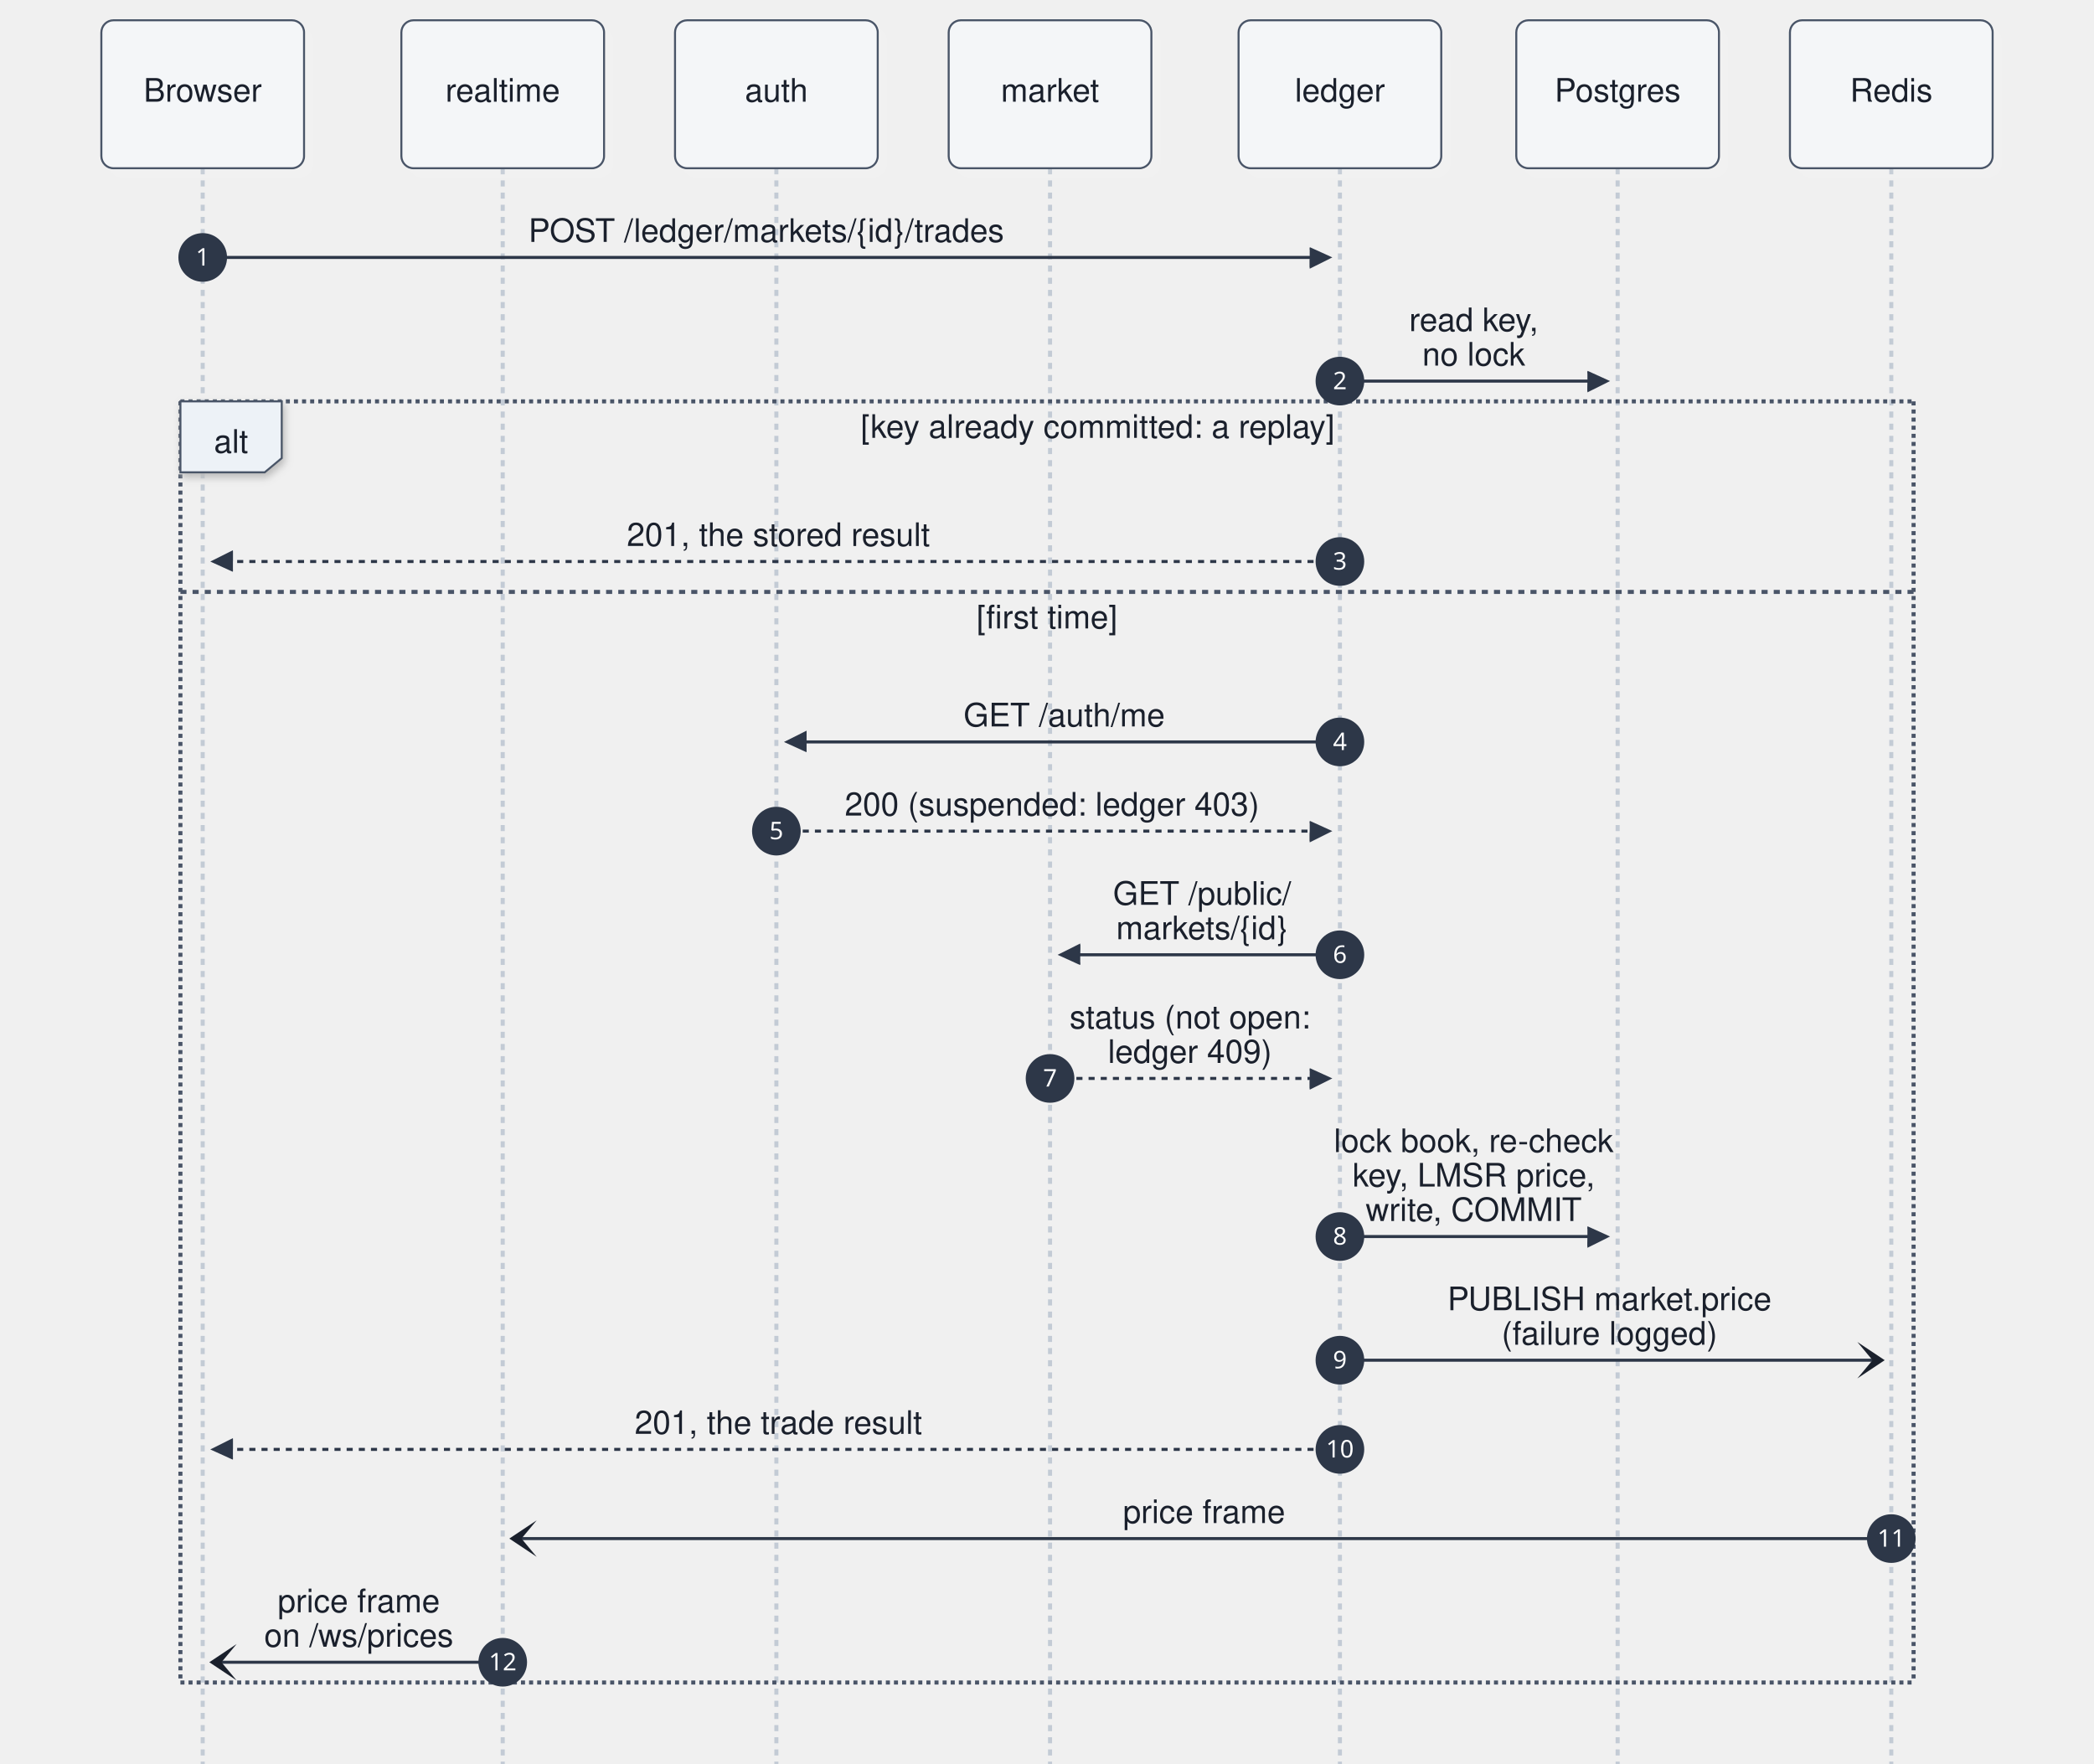
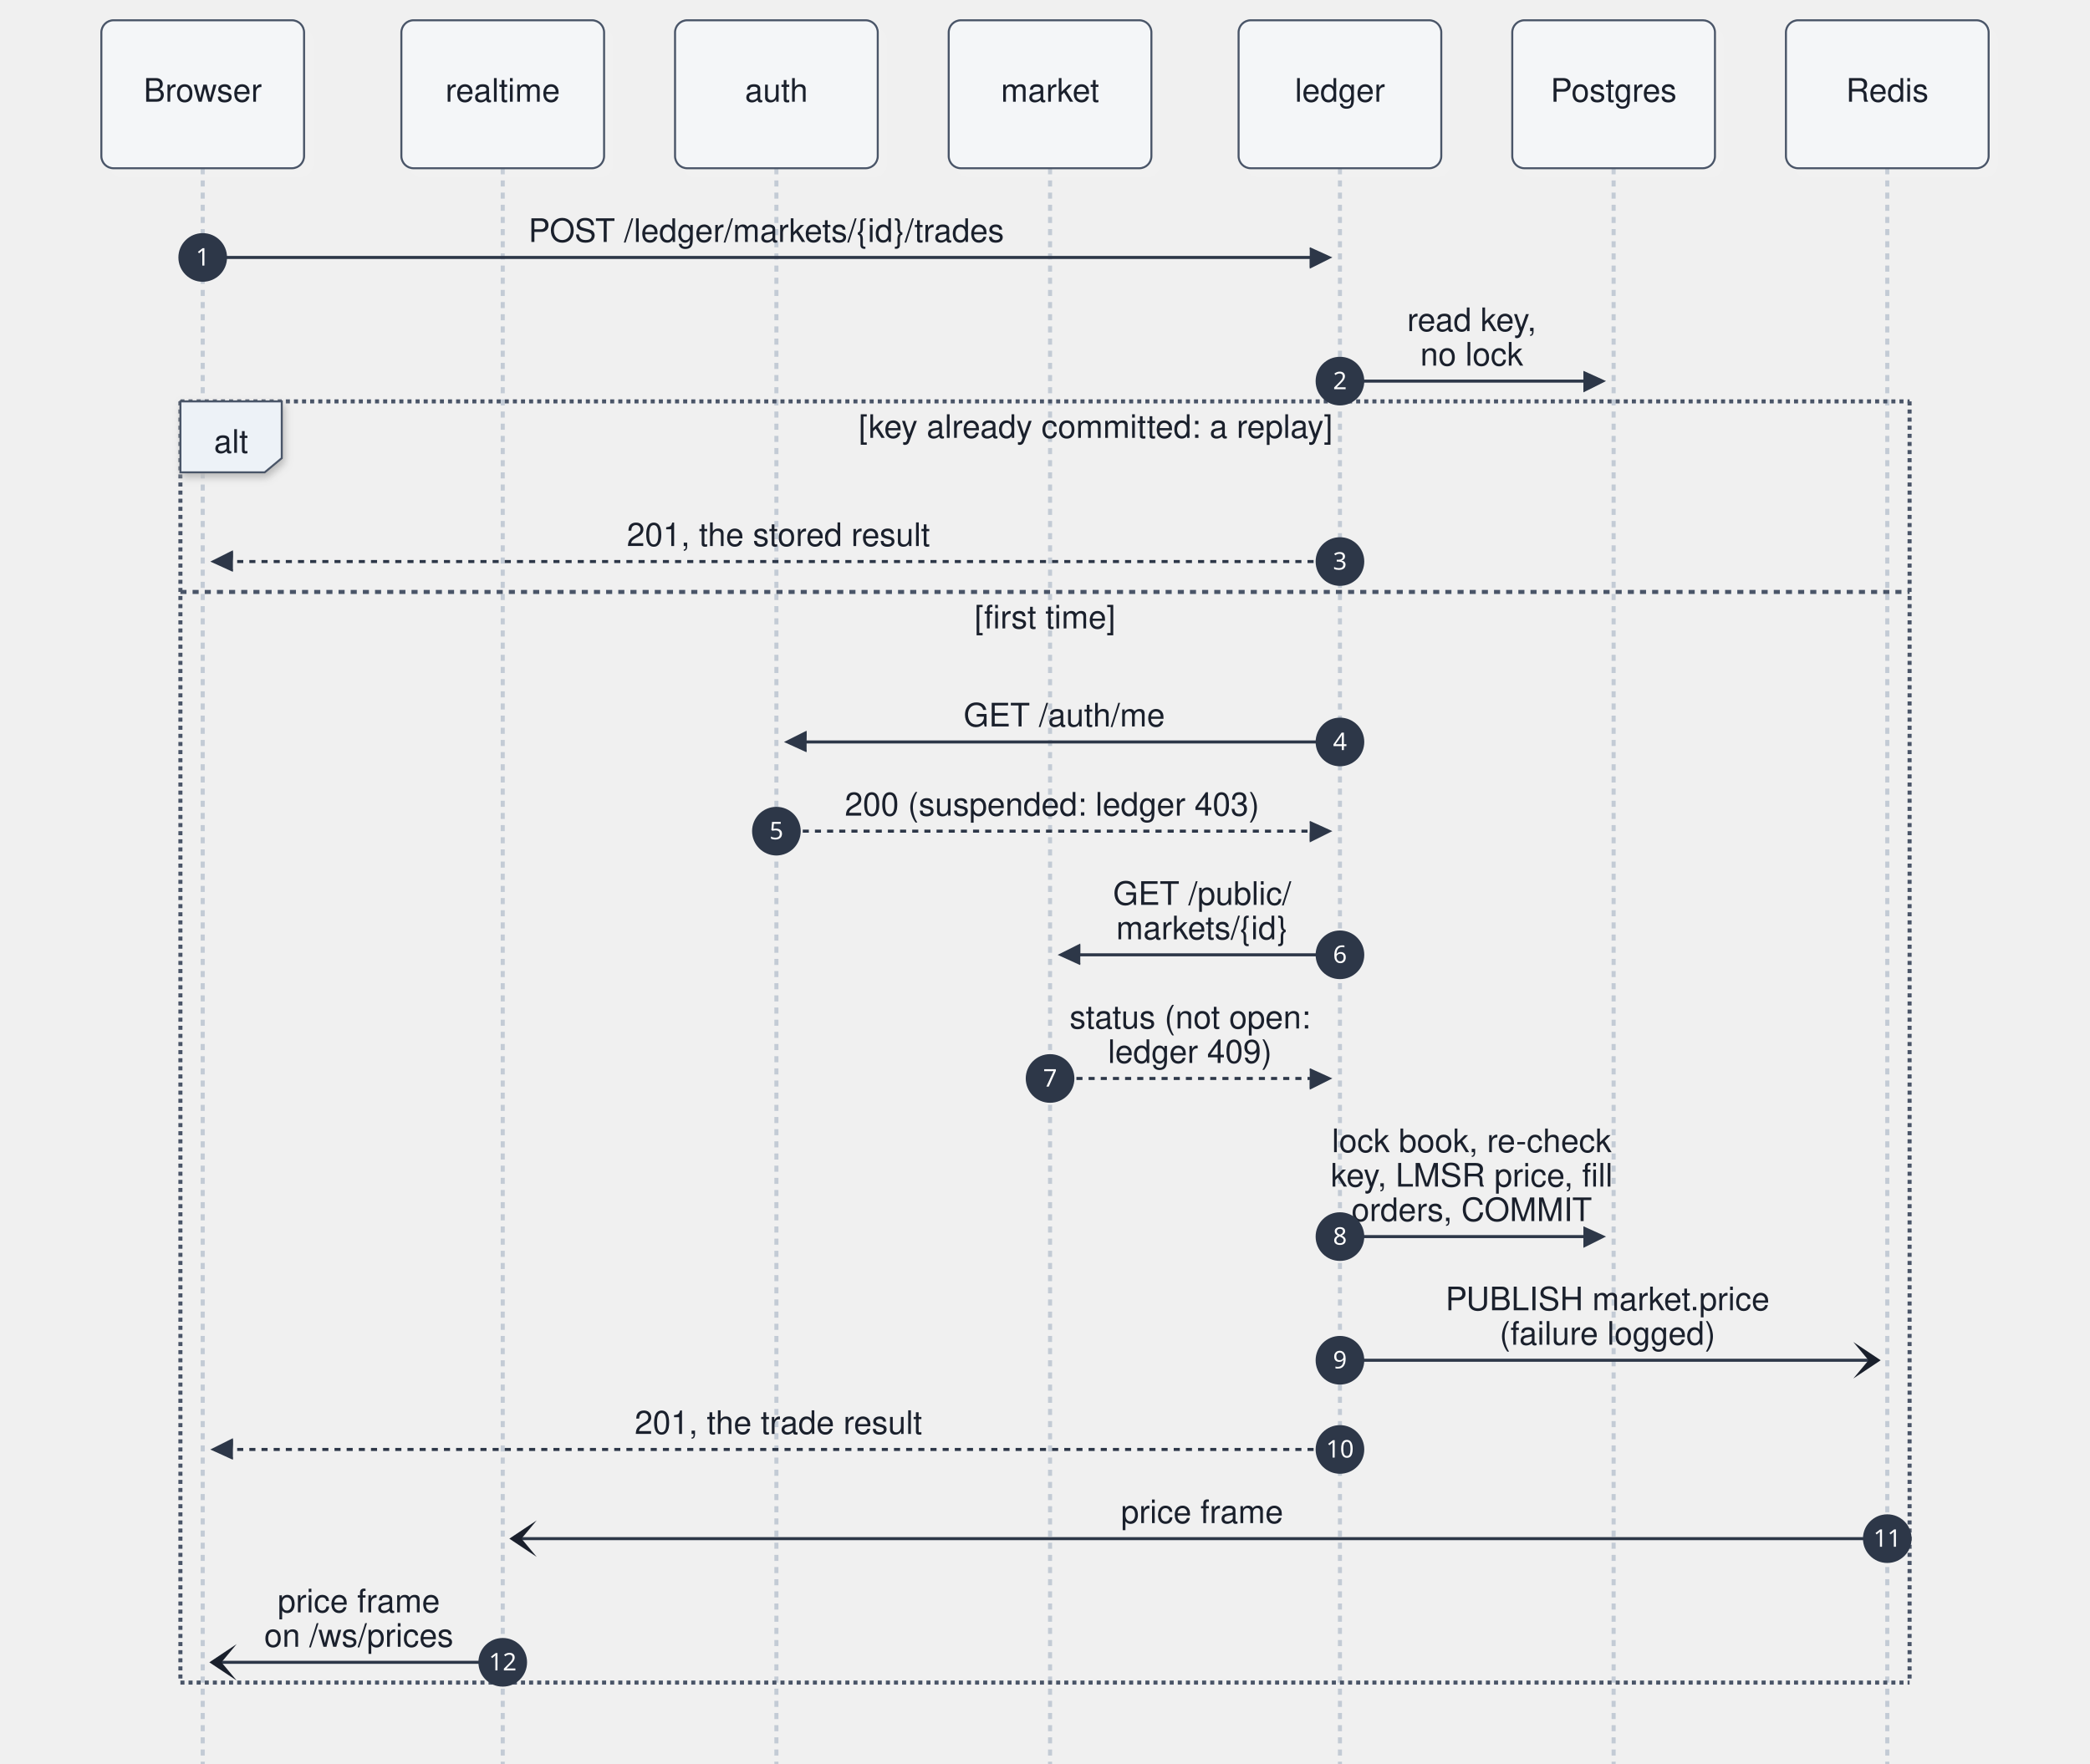
- <svg xmlns="http://www.w3.org/2000/svg" id="my-svg" width="1033" viewBox="-50 -10 1033 870" role="graphics-document document" aria-roledescription="sequence" style="background-color: white; max-width: 1600px; max-height: 1600px;">
+ <svg xmlns="http://www.w3.org/2000/svg" id="my-svg" width="1031" viewBox="-50 -10 1031 870" role="graphics-document document" aria-roledescription="sequence" style="background-color: white; max-width: 1600px; max-height: 1600px;">
  <g>
-     <line id="actor6" x1="883" y1="73" x2="883" y2="2000" class="actor-line 200" stroke-width="0.5px" stroke="#999" name="R" data-et="life-line" data-id="R" />
+     <line id="actor6" x1="881" y1="73" x2="881" y2="2000" class="actor-line 200" stroke-width="0.5px" stroke="#999" name="R" data-et="life-line" data-id="R" />
    <g id="root-6" data-look="neo" data-et="participant" data-type="participant" data-id="R">
-       <rect x="833" y="0" fill="#eaeaea" stroke="#666" width="100" height="73" name="R" rx="6" ry="6" class="actor actor-top" data-look="neo" filter="url(#my-svg-drop-shadow)" />
-       <text x="883" y="36.5" dominant-baseline="central" alignment-baseline="central" class="actor actor-box" style="text-anchor: middle; font-size: 16px; font-weight: 400; font-family: Helvetica, Arial, sans-serif;">
-         <tspan x="883" dy="0">Redis</tspan>
+       <rect x="831" y="0" fill="#eaeaea" stroke="#666" width="100" height="73" name="R" rx="6" ry="6" class="actor actor-top" data-look="neo" filter="url(#my-svg-drop-shadow)" />
+       <text x="881" y="36.5" dominant-baseline="central" alignment-baseline="central" class="actor actor-box" style="text-anchor: middle; font-size: 16px; font-weight: 400; font-family: Helvetica, Arial, sans-serif;">
+         <tspan x="881" dy="0">Redis</tspan>
      </text>
    </g>
  </g>
  <g>
-     <line id="actor5" x1="748" y1="73" x2="748" y2="2000" class="actor-line 200" stroke-width="0.5px" stroke="#999" name="DB" data-et="life-line" data-id="DB" />
+     <line id="actor5" x1="746" y1="73" x2="746" y2="2000" class="actor-line 200" stroke-width="0.5px" stroke="#999" name="DB" data-et="life-line" data-id="DB" />
    <g id="root-5" data-look="neo" data-et="participant" data-type="participant" data-id="DB">
-       <rect x="698" y="0" fill="#eaeaea" stroke="#666" width="100" height="73" name="DB" rx="6" ry="6" class="actor actor-top" data-look="neo" filter="url(#my-svg-drop-shadow)" />
-       <text x="748" y="36.5" dominant-baseline="central" alignment-baseline="central" class="actor actor-box" style="text-anchor: middle; font-size: 16px; font-weight: 400; font-family: Helvetica, Arial, sans-serif;">
-         <tspan x="748" dy="0">Postgres</tspan>
+       <rect x="696" y="0" fill="#eaeaea" stroke="#666" width="100" height="73" name="DB" rx="6" ry="6" class="actor actor-top" data-look="neo" filter="url(#my-svg-drop-shadow)" />
+       <text x="746" y="36.5" dominant-baseline="central" alignment-baseline="central" class="actor actor-box" style="text-anchor: middle; font-size: 16px; font-weight: 400; font-family: Helvetica, Arial, sans-serif;">
+         <tspan x="746" dy="0">Postgres</tspan>
      </text>
    </g>
  </g>
  <g>
    <line id="actor4" x1="611" y1="73" x2="611" y2="2000" class="actor-line 200" stroke-width="0.5px" stroke="#999" name="L" data-et="life-line" data-id="L" />
    <g id="root-4" data-look="neo" data-et="participant" data-type="participant" data-id="L">
      <rect x="561" y="0" fill="#eaeaea" stroke="#666" width="100" height="73" name="L" rx="6" ry="6" class="actor actor-top" data-look="neo" filter="url(#my-svg-drop-shadow)" />
      <text x="611" y="36.5" dominant-baseline="central" alignment-baseline="central" class="actor actor-box" style="text-anchor: middle; font-size: 16px; font-weight: 400; font-family: Helvetica, Arial, sans-serif;">
        <tspan x="611" dy="0">ledger</tspan>
      </text>
    </g>
  </g>
  <g>
    <line id="actor3" x1="468" y1="73" x2="468" y2="2000" class="actor-line 200" stroke-width="0.5px" stroke="#999" name="M" data-et="life-line" data-id="M" />
    <g id="root-3" data-look="neo" data-et="participant" data-type="participant" data-id="M">
      <rect x="418" y="0" fill="#eaeaea" stroke="#666" width="100" height="73" name="M" rx="6" ry="6" class="actor actor-top" data-look="neo" filter="url(#my-svg-drop-shadow)" />
      <text x="468" y="36.5" dominant-baseline="central" alignment-baseline="central" class="actor actor-box" style="text-anchor: middle; font-size: 16px; font-weight: 400; font-family: Helvetica, Arial, sans-serif;">
        <tspan x="468" dy="0">market</tspan>
      </text>
    </g>
  </g>
  <g>
    <line id="actor2" x1="333" y1="73" x2="333" y2="2000" class="actor-line 200" stroke-width="0.5px" stroke="#999" name="A" data-et="life-line" data-id="A" />
    <g id="root-2" data-look="neo" data-et="participant" data-type="participant" data-id="A">
      <rect x="283" y="0" fill="#eaeaea" stroke="#666" width="100" height="73" name="A" rx="6" ry="6" class="actor actor-top" data-look="neo" filter="url(#my-svg-drop-shadow)" />
      <text x="333" y="36.5" dominant-baseline="central" alignment-baseline="central" class="actor actor-box" style="text-anchor: middle; font-size: 16px; font-weight: 400; font-family: Helvetica, Arial, sans-serif;">
        <tspan x="333" dy="0">auth</tspan>
      </text>
    </g>
  </g>
  <g>
    <line id="actor1" x1="198" y1="73" x2="198" y2="2000" class="actor-line 200" stroke-width="0.5px" stroke="#999" name="RT" data-et="life-line" data-id="RT" />
    <g id="root-1" data-look="neo" data-et="participant" data-type="participant" data-id="RT">
      <rect x="148" y="0" fill="#eaeaea" stroke="#666" width="100" height="73" name="RT" rx="6" ry="6" class="actor actor-top" data-look="neo" filter="url(#my-svg-drop-shadow)" />
      <text x="198" y="36.5" dominant-baseline="central" alignment-baseline="central" class="actor actor-box" style="text-anchor: middle; font-size: 16px; font-weight: 400; font-family: Helvetica, Arial, sans-serif;">
        <tspan x="198" dy="0">realtime</tspan>
      </text>
    </g>
  </g>
  <g>
    <line id="actor0" x1="50" y1="73" x2="50" y2="2000" class="actor-line 200" stroke-width="0.5px" stroke="#999" name="B" data-et="life-line" data-id="B" />
    <g id="root-0" data-look="neo" data-et="participant" data-type="participant" data-id="B">
      <rect x="0" y="0" fill="#eaeaea" stroke="#666" width="100" height="73" name="B" rx="6" ry="6" class="actor actor-top" data-look="neo" filter="url(#my-svg-drop-shadow)" />
      <text x="50" y="36.5" dominant-baseline="central" alignment-baseline="central" class="actor actor-box" style="text-anchor: middle; font-size: 16px; font-weight: 400; font-family: Helvetica, Arial, sans-serif;">
        <tspan x="50" dy="0">Browser</tspan>
      </text>
    </g>
  </g>
  <style>#my-svg{font-family:Helvetica,Arial,sans-serif;font-size:16px;fill:#1A202C;}@keyframes edge-animation-frame{from{stroke-dashoffset:0;}}@keyframes dash{to{stroke-dashoffset:0;}}#my-svg .edge-animation-slow{stroke-dasharray:9,5!important;stroke-dashoffset:900;animation:dash 50s linear infinite;stroke-linecap:round;}#my-svg .edge-animation-fast{stroke-dasharray:9,5!important;stroke-dashoffset:900;animation:dash 20s linear infinite;stroke-linecap:round;}#my-svg .error-icon{fill:#FFFFFF;}#my-svg .error-text{fill:#000000;stroke:#000000;}#my-svg .edge-thickness-normal{stroke-width:1px;}#my-svg .edge-thickness-thick{stroke-width:3.5px;}#my-svg .edge-pattern-solid{stroke-dasharray:0;}#my-svg .edge-thickness-invisible{stroke-width:0;fill:none;}#my-svg .edge-pattern-dashed{stroke-dasharray:3;}#my-svg .edge-pattern-dotted{stroke-dasharray:2;}#my-svg .marker{fill:#4A5568;stroke:#4A5568;}#my-svg .marker.cross{stroke:#4A5568;}#my-svg svg{font-family:Helvetica,Arial,sans-serif;font-size:16px;}#my-svg p{margin:0;}#my-svg .actor{stroke:#4A5568;fill:#F4F6F8;stroke-width:1;}#my-svg rect.actor.outer-path[data-look="neo"]{filter:drop-shadow( 1px 2px 2px rgba(185,185,185,1));}#my-svg rect.note[data-look="neo"]{stroke:#B7950B;fill:#FFF8DC;filter:drop-shadow( 1px 2px 2px rgba(185,185,185,1));}#my-svg text.actor&gt;tspan{fill:#1A202C;stroke:none;}#my-svg .actor-line{stroke:#4A5568;}#my-svg .innerArc{stroke-width:1.5;stroke-dasharray:none;}#my-svg .messageLine0{stroke-width:1.5;stroke-dasharray:none;stroke:#2D3748;}#my-svg .messageLine1{stroke-width:1.5;stroke-dasharray:2,2;stroke:#2D3748;}#my-svg [id$="-arrowhead"] path{fill:#2D3748;stroke:#2D3748;}#my-svg .sequenceNumber{fill:#FFFFFF;}#my-svg [id$="-sequencenumber"]{fill:#2D3748;}#my-svg [id$="-crosshead"] path{fill:#2D3748;stroke:#2D3748;}#my-svg .messageText{fill:#1A202C;stroke:none;}#my-svg .labelBox{stroke:#4A5568;fill:#EDF2F7;filter:drop-shadow( 1px 2px 2px rgba(185,185,185,1));}#my-svg .labelText,#my-svg .labelText&gt;tspan{fill:#1A202C;stroke:none;}#my-svg .loopText,#my-svg .loopText&gt;tspan{fill:#1A202C;stroke:none;}#my-svg .sectionTitle,#my-svg .sectionTitle&gt;tspan{fill:#1A202C;stroke:none;}#my-svg .loopLine{stroke-width:2px;stroke-dasharray:2,2;stroke:#4A5568;fill:#4A5568;}#my-svg .note{stroke:#B7950B;fill:#FFF8DC;}#my-svg .noteText,#my-svg .noteText&gt;tspan{fill:#1A202C;stroke:none;}#my-svg .activation0{fill:#E2E8F0;stroke:#4A5568;}#my-svg .activation1{fill:#E2E8F0;stroke:#4A5568;}#my-svg .activation2{fill:#E2E8F0;stroke:#4A5568;}#my-svg .actorPopupMenu{position:absolute;}#my-svg .actorPopupMenuPanel{position:absolute;fill:#F4F6F8;box-shadow:0px 8px 16px 0px rgba(0,0,0,0.2);filter:drop-shadow(3px 5px 2px rgb(0 0 0 / 0.4));}#my-svg .actor-man circle,#my-svg line{fill:#F4F6F8;stroke-width:2px;}#my-svg g rect.rect{filter:drop-shadow( 1px 2px 2px rgba(185,185,185,1));stroke:#4A5568;}#my-svg .node .neo-node{stroke:#4A5568;}#my-svg [data-look="neo"].node rect,#my-svg [data-look="neo"].cluster rect,#my-svg [data-look="neo"].node polygon{stroke:url(#my-svg-gradient);filter:drop-shadow( 1px 2px 2px rgba(185,185,185,1));}#my-svg [data-look="neo"].swimlane.cluster rect{filter:none;}#my-svg [data-look="neo"].node path{stroke:url(#my-svg-gradient);stroke-width:1px;}#my-svg [data-look="neo"].node .outer-path{filter:drop-shadow( 1px 2px 2px rgba(185,185,185,1));}#my-svg [data-look="neo"].node .neo-line path{stroke:#4A5568;filter:none;}#my-svg [data-look="neo"].node circle{stroke:url(#my-svg-gradient);filter:drop-shadow( 1px 2px 2px rgba(185,185,185,1));}#my-svg [data-look="neo"].node circle .state-start{fill:#000000;}#my-svg [data-look="neo"].icon-shape .icon{fill:url(#my-svg-gradient);filter:drop-shadow( 1px 2px 2px rgba(185,185,185,1));}#my-svg [data-look="neo"].icon-shape .icon-neo path{stroke:url(#my-svg-gradient);filter:drop-shadow( 1px 2px 2px rgba(185,185,185,1));}#my-svg .actor-line{stroke:rgb(195, 203, 213)!important;stroke-dasharray:3,3;}#my-svg :root{--mermaid-font-family:Helvetica,Arial,sans-serif;}</style>
  <g />
  <defs>
    <symbol id="my-svg-computer" width="24" height="24">
      <path transform="scale(.5)" d="M2 2v13h20v-13h-20zm18 11h-16v-9h16v9zm-10.228 6l.466-1h3.524l.467 1h-4.457zm14.228 3h-24l2-6h2.104l-1.33 4h18.45l-1.297-4h2.073l2 6zm-5-10h-14v-7h14v7z" />
    </symbol>
  </defs>
  <defs>
    <symbol id="my-svg-database" fill-rule="evenodd" clip-rule="evenodd">
      <path transform="scale(.5)" d="M12.258.001l.256.004.255.005.253.008.251.01.249.012.247.015.246.016.242.019.241.02.239.023.236.024.233.027.231.028.229.031.225.032.223.034.22.036.217.038.214.04.211.041.208.043.205.045.201.046.198.048.194.05.191.051.187.053.183.054.18.056.175.057.172.059.168.06.163.061.16.063.155.064.15.066.074.033.073.033.071.034.07.034.069.035.068.035.067.035.066.035.064.036.064.036.062.036.06.036.06.037.058.037.058.037.055.038.055.038.053.038.052.038.051.039.05.039.048.039.047.039.045.04.044.04.043.04.041.04.04.041.039.041.037.041.036.041.034.041.033.042.032.042.03.042.029.042.027.042.026.043.024.043.023.043.021.043.02.043.018.044.017.043.015.044.013.044.012.044.011.045.009.044.007.045.006.045.004.045.002.045.001.045v17l-.001.045-.002.045-.004.045-.006.045-.007.045-.009.044-.011.045-.012.044-.013.044-.015.044-.017.043-.018.044-.02.043-.021.043-.023.043-.024.043-.026.043-.027.042-.029.042-.03.042-.032.042-.033.042-.034.041-.036.041-.037.041-.039.041-.04.041-.041.04-.043.04-.044.04-.045.04-.047.039-.048.039-.05.039-.051.039-.052.038-.053.038-.055.038-.055.038-.058.037-.058.037-.06.037-.06.036-.062.036-.064.036-.064.036-.066.035-.067.035-.068.035-.069.035-.07.034-.071.034-.073.033-.074.033-.15.066-.155.064-.16.063-.163.061-.168.06-.172.059-.175.057-.18.056-.183.054-.187.053-.191.051-.194.05-.198.048-.201.046-.205.045-.208.043-.211.041-.214.04-.217.038-.22.036-.223.034-.225.032-.229.031-.231.028-.233.027-.236.024-.239.023-.241.02-.242.019-.246.016-.247.015-.249.012-.251.01-.253.008-.255.005-.256.004-.258.001-.258-.001-.256-.004-.255-.005-.253-.008-.251-.01-.249-.012-.247-.015-.245-.016-.243-.019-.241-.02-.238-.023-.236-.024-.234-.027-.231-.028-.228-.031-.226-.032-.223-.034-.22-.036-.217-.038-.214-.04-.211-.041-.208-.043-.204-.045-.201-.046-.198-.048-.195-.05-.19-.051-.187-.053-.184-.054-.179-.056-.176-.057-.172-.059-.167-.06-.164-.061-.159-.063-.155-.064-.151-.066-.074-.033-.072-.033-.072-.034-.07-.034-.069-.035-.068-.035-.067-.035-.066-.035-.064-.036-.063-.036-.062-.036-.061-.036-.06-.037-.058-.037-.057-.037-.056-.038-.055-.038-.053-.038-.052-.038-.051-.039-.049-.039-.049-.039-.046-.039-.046-.04-.044-.04-.043-.04-.041-.04-.04-.041-.039-.041-.037-.041-.036-.041-.034-.041-.033-.042-.032-.042-.03-.042-.029-.042-.027-.042-.026-.043-.024-.043-.023-.043-.021-.043-.02-.043-.018-.044-.017-.043-.015-.044-.013-.044-.012-.044-.011-.045-.009-.044-.007-.045-.006-.045-.004-.045-.002-.045-.001-.045v-17l.001-.045.002-.045.004-.045.006-.045.007-.045.009-.044.011-.045.012-.044.013-.044.015-.044.017-.043.018-.044.02-.043.021-.043.023-.043.024-.043.026-.043.027-.042.029-.042.03-.042.032-.042.033-.042.034-.041.036-.041.037-.041.039-.041.04-.041.041-.04.043-.04.044-.04.046-.04.046-.039.049-.039.049-.039.051-.039.052-.038.053-.038.055-.038.056-.038.057-.037.058-.037.06-.037.061-.036.062-.036.063-.036.064-.036.066-.035.067-.035.068-.035.069-.035.07-.034.072-.034.072-.033.074-.033.151-.066.155-.064.159-.063.164-.061.167-.06.172-.059.176-.057.179-.056.184-.054.187-.053.19-.051.195-.05.198-.048.201-.046.204-.045.208-.043.211-.041.214-.04.217-.038.22-.036.223-.034.226-.032.228-.031.231-.028.234-.027.236-.024.238-.023.241-.02.243-.019.245-.016.247-.015.249-.012.251-.01.253-.008.255-.005.256-.004.258-.001.258.001zm-9.258 20.499v.01l.001.021.003.021.004.022.005.021.006.022.007.022.009.023.01.022.011.023.012.023.013.023.015.023.016.024.017.023.018.024.019.024.021.024.022.025.023.024.024.025.052.049.056.05.061.051.066.051.07.051.075.051.079.052.084.052.088.052.092.052.097.052.102.051.105.052.11.052.114.051.119.051.123.051.127.05.131.05.135.05.139.048.144.049.147.047.152.047.155.047.16.045.163.045.167.043.171.043.176.041.178.041.183.039.187.039.19.037.194.035.197.035.202.033.204.031.209.03.212.029.216.027.219.025.222.024.226.021.23.02.233.018.236.016.24.015.243.012.246.01.249.008.253.005.256.004.259.001.26-.001.257-.004.254-.005.25-.008.247-.011.244-.012.241-.014.237-.016.233-.018.231-.021.226-.021.224-.024.22-.026.216-.027.212-.028.21-.031.205-.031.202-.034.198-.034.194-.036.191-.037.187-.039.183-.04.179-.04.175-.042.172-.043.168-.044.163-.045.16-.046.155-.046.152-.047.148-.048.143-.049.139-.049.136-.05.131-.05.126-.05.123-.051.118-.052.114-.051.11-.052.106-.052.101-.052.096-.052.092-.052.088-.053.083-.051.079-.052.074-.052.07-.051.065-.051.06-.051.056-.05.051-.05.023-.024.023-.025.021-.024.02-.024.019-.024.018-.024.017-.024.015-.023.014-.024.013-.023.012-.023.01-.023.01-.022.008-.022.006-.022.006-.022.004-.022.004-.021.001-.021.001-.021v-4.127l-.077.055-.08.053-.083.054-.085.053-.087.052-.09.052-.093.051-.095.05-.097.05-.1.049-.102.049-.105.048-.106.047-.109.047-.111.046-.114.045-.115.045-.118.044-.12.043-.122.042-.124.042-.126.041-.128.04-.13.04-.132.038-.134.038-.135.037-.138.037-.139.035-.142.035-.143.034-.144.033-.147.032-.148.031-.15.03-.151.03-.153.029-.154.027-.156.027-.158.026-.159.025-.161.024-.162.023-.163.022-.165.021-.166.02-.167.019-.169.018-.169.017-.171.016-.173.015-.173.014-.175.013-.175.012-.177.011-.178.01-.179.008-.179.008-.181.006-.182.005-.182.004-.184.003-.184.002h-.37l-.184-.002-.184-.003-.182-.004-.182-.005-.181-.006-.179-.008-.179-.008-.178-.01-.176-.011-.176-.012-.175-.013-.173-.014-.172-.015-.171-.016-.17-.017-.169-.018-.167-.019-.166-.02-.165-.021-.163-.022-.162-.023-.161-.024-.159-.025-.157-.026-.156-.027-.155-.027-.153-.029-.151-.03-.15-.03-.148-.031-.146-.032-.145-.033-.143-.034-.141-.035-.14-.035-.137-.037-.136-.037-.134-.038-.132-.038-.13-.04-.128-.04-.126-.041-.124-.042-.122-.042-.12-.044-.117-.043-.116-.045-.113-.045-.112-.046-.109-.047-.106-.047-.105-.048-.102-.049-.1-.049-.097-.05-.095-.05-.093-.052-.09-.051-.087-.052-.085-.053-.083-.054-.08-.054-.077-.054v4.127zm0-5.654v.011l.001.021.003.021.004.021.005.022.006.022.007.022.009.022.01.022.011.023.012.023.013.023.015.024.016.023.017.024.018.024.019.024.021.024.022.024.023.025.024.024.052.05.056.05.061.05.066.051.07.051.075.052.079.051.084.052.088.052.092.052.097.052.102.052.105.052.11.051.114.051.119.052.123.05.127.051.131.05.135.049.139.049.144.048.147.048.152.047.155.046.16.045.163.045.167.044.171.042.176.042.178.04.183.04.187.038.19.037.194.036.197.034.202.033.204.032.209.03.212.028.216.027.219.025.222.024.226.022.23.02.233.018.236.016.24.014.243.012.246.01.249.008.253.006.256.003.259.001.26-.001.257-.003.254-.006.25-.008.247-.01.244-.012.241-.015.237-.016.233-.018.231-.02.226-.022.224-.024.22-.025.216-.027.212-.029.21-.03.205-.032.202-.033.198-.035.194-.036.191-.037.187-.039.183-.039.179-.041.175-.042.172-.043.168-.044.163-.045.16-.045.155-.047.152-.047.148-.048.143-.048.139-.05.136-.049.131-.05.126-.051.123-.051.118-.051.114-.052.11-.052.106-.052.101-.052.096-.052.092-.052.088-.052.083-.052.079-.052.074-.051.07-.052.065-.051.06-.05.056-.051.051-.049.023-.025.023-.024.021-.025.02-.024.019-.024.018-.024.017-.024.015-.023.014-.023.013-.024.012-.022.01-.023.01-.023.008-.022.006-.022.006-.022.004-.021.004-.022.001-.021.001-.021v-4.139l-.077.054-.08.054-.083.054-.085.052-.087.053-.09.051-.093.051-.095.051-.097.05-.1.049-.102.049-.105.048-.106.047-.109.047-.111.046-.114.045-.115.044-.118.044-.12.044-.122.042-.124.042-.126.041-.128.04-.13.039-.132.039-.134.038-.135.037-.138.036-.139.036-.142.035-.143.033-.144.033-.147.033-.148.031-.15.03-.151.03-.153.028-.154.028-.156.027-.158.026-.159.025-.161.024-.162.023-.163.022-.165.021-.166.02-.167.019-.169.018-.169.017-.171.016-.173.015-.173.014-.175.013-.175.012-.177.011-.178.009-.179.009-.179.007-.181.007-.182.005-.182.004-.184.003-.184.002h-.37l-.184-.002-.184-.003-.182-.004-.182-.005-.181-.007-.179-.007-.179-.009-.178-.009-.176-.011-.176-.012-.175-.013-.173-.014-.172-.015-.171-.016-.17-.017-.169-.018-.167-.019-.166-.02-.165-.021-.163-.022-.162-.023-.161-.024-.159-.025-.157-.026-.156-.027-.155-.028-.153-.028-.151-.03-.15-.03-.148-.031-.146-.033-.145-.033-.143-.033-.141-.035-.14-.036-.137-.036-.136-.037-.134-.038-.132-.039-.13-.039-.128-.04-.126-.041-.124-.042-.122-.043-.12-.043-.117-.044-.116-.044-.113-.046-.112-.046-.109-.046-.106-.047-.105-.048-.102-.049-.1-.049-.097-.05-.095-.051-.093-.051-.09-.051-.087-.053-.085-.052-.083-.054-.08-.054-.077-.054v4.139zm0-5.666v.011l.001.02.003.022.004.021.005.022.006.021.007.022.009.023.01.022.011.023.012.023.013.023.015.023.016.024.017.024.018.023.019.024.021.025.022.024.023.024.024.025.052.05.056.05.061.05.066.051.07.051.075.052.079.051.084.052.088.052.092.052.097.052.102.052.105.051.11.052.114.051.119.051.123.051.127.05.131.05.135.05.139.049.144.048.147.048.152.047.155.046.16.045.163.045.167.043.171.043.176.042.178.04.183.04.187.038.19.037.194.036.197.034.202.033.204.032.209.03.212.028.216.027.219.025.222.024.226.021.23.02.233.018.236.017.24.014.243.012.246.01.249.008.253.006.256.003.259.001.26-.001.257-.003.254-.006.25-.008.247-.01.244-.013.241-.014.237-.016.233-.018.231-.02.226-.022.224-.024.22-.025.216-.027.212-.029.21-.03.205-.032.202-.033.198-.035.194-.036.191-.037.187-.039.183-.039.179-.041.175-.042.172-.043.168-.044.163-.045.16-.045.155-.047.152-.047.148-.048.143-.049.139-.049.136-.049.131-.051.126-.05.123-.051.118-.052.114-.051.11-.052.106-.052.101-.052.096-.052.092-.052.088-.052.083-.052.079-.052.074-.052.07-.051.065-.051.06-.051.056-.05.051-.049.023-.025.023-.025.021-.024.02-.024.019-.024.018-.024.017-.024.015-.023.014-.024.013-.023.012-.023.01-.022.01-.023.008-.022.006-.022.006-.022.004-.022.004-.021.001-.021.001-.021v-4.153l-.077.054-.08.054-.083.053-.085.053-.087.053-.09.051-.093.051-.095.051-.097.05-.1.049-.102.048-.105.048-.106.048-.109.046-.111.046-.114.046-.115.044-.118.044-.12.043-.122.043-.124.042-.126.041-.128.04-.13.039-.132.039-.134.038-.135.037-.138.036-.139.036-.142.034-.143.034-.144.033-.147.032-.148.032-.15.03-.151.03-.153.028-.154.028-.156.027-.158.026-.159.024-.161.024-.162.023-.163.023-.165.021-.166.02-.167.019-.169.018-.169.017-.171.016-.173.015-.173.014-.175.013-.175.012-.177.01-.178.01-.179.009-.179.007-.181.006-.182.006-.182.004-.184.003-.184.001-.185.001-.185-.001-.184-.001-.184-.003-.182-.004-.182-.006-.181-.006-.179-.007-.179-.009-.178-.01-.176-.01-.176-.012-.175-.013-.173-.014-.172-.015-.171-.016-.17-.017-.169-.018-.167-.019-.166-.02-.165-.021-.163-.023-.162-.023-.161-.024-.159-.024-.157-.026-.156-.027-.155-.028-.153-.028-.151-.03-.15-.03-.148-.032-.146-.032-.145-.033-.143-.034-.141-.034-.14-.036-.137-.036-.136-.037-.134-.038-.132-.039-.13-.039-.128-.041-.126-.041-.124-.041-.122-.043-.12-.043-.117-.044-.116-.044-.113-.046-.112-.046-.109-.046-.106-.048-.105-.048-.102-.048-.1-.05-.097-.049-.095-.051-.093-.051-.09-.052-.087-.052-.085-.053-.083-.053-.08-.054-.077-.054v4.153zm8.74-8.179l-.257.004-.254.005-.25.008-.247.011-.244.012-.241.014-.237.016-.233.018-.231.021-.226.022-.224.023-.22.026-.216.027-.212.028-.21.031-.205.032-.202.033-.198.034-.194.036-.191.038-.187.038-.183.04-.179.041-.175.042-.172.043-.168.043-.163.045-.16.046-.155.046-.152.048-.148.048-.143.048-.139.049-.136.05-.131.05-.126.051-.123.051-.118.051-.114.052-.11.052-.106.052-.101.052-.096.052-.092.052-.088.052-.083.052-.079.052-.074.051-.07.052-.065.051-.06.05-.056.05-.051.05-.023.025-.023.024-.021.024-.02.025-.019.024-.018.024-.017.023-.015.024-.014.023-.013.023-.012.023-.01.023-.01.022-.008.022-.006.023-.006.021-.004.022-.004.021-.001.021-.001.021.001.021.001.021.004.021.004.022.006.021.006.023.008.022.01.022.01.023.012.023.013.023.014.023.015.024.017.023.018.024.019.024.02.025.021.024.023.024.023.025.051.05.056.05.06.05.065.051.07.052.074.051.079.052.083.052.088.052.092.052.096.052.101.052.106.052.11.052.114.052.118.051.123.051.126.051.131.05.136.05.139.049.143.048.148.048.152.048.155.046.16.046.163.045.168.043.172.043.175.042.179.041.183.04.187.038.191.038.194.036.198.034.202.033.205.032.21.031.212.028.216.027.22.026.224.023.226.022.231.021.233.018.237.016.241.014.244.012.247.011.25.008.254.005.257.004.26.001.26-.001.257-.004.254-.005.25-.008.247-.011.244-.012.241-.014.237-.016.233-.018.231-.021.226-.022.224-.023.22-.026.216-.027.212-.028.21-.031.205-.032.202-.033.198-.034.194-.036.191-.038.187-.038.183-.04.179-.041.175-.042.172-.043.168-.043.163-.045.16-.046.155-.046.152-.048.148-.048.143-.048.139-.049.136-.05.131-.05.126-.051.123-.051.118-.051.114-.052.11-.052.106-.052.101-.052.096-.052.092-.052.088-.052.083-.052.079-.052.074-.051.07-.052.065-.051.06-.05.056-.05.051-.05.023-.025.023-.024.021-.024.02-.025.019-.024.018-.024.017-.023.015-.024.014-.023.013-.023.012-.023.01-.023.01-.022.008-.022.006-.023.006-.021.004-.022.004-.021.001-.021.001-.021-.001-.021-.001-.021-.004-.021-.004-.022-.006-.021-.006-.023-.008-.022-.01-.022-.01-.023-.012-.023-.013-.023-.014-.023-.015-.024-.017-.023-.018-.024-.019-.024-.02-.025-.021-.024-.023-.024-.023-.025-.051-.05-.056-.05-.06-.05-.065-.051-.07-.052-.074-.051-.079-.052-.083-.052-.088-.052-.092-.052-.096-.052-.101-.052-.106-.052-.11-.052-.114-.052-.118-.051-.123-.051-.126-.051-.131-.05-.136-.05-.139-.049-.143-.048-.148-.048-.152-.048-.155-.046-.16-.046-.163-.045-.168-.043-.172-.043-.175-.042-.179-.041-.183-.04-.187-.038-.191-.038-.194-.036-.198-.034-.202-.033-.205-.032-.21-.031-.212-.028-.216-.027-.22-.026-.224-.023-.226-.022-.231-.021-.233-.018-.237-.016-.241-.014-.244-.012-.247-.011-.25-.008-.254-.005-.257-.004-.26-.001-.26.001z" />
    </symbol>
  </defs>
  <defs>
    <symbol id="my-svg-clock" width="24" height="24">
      <path transform="scale(.5)" d="M12 2c5.514 0 10 4.486 10 10s-4.486 10-10 10-10-4.486-10-10 4.486-10 10-10zm0-2c-6.627 0-12 5.373-12 12s5.373 12 12 12 12-5.373 12-12-5.373-12-12-12zm5.848 12.459c.202.038.202.333.001.372-1.907.361-6.045 1.111-6.547 1.111-.719 0-1.301-.582-1.301-1.301 0-.512.77-5.447 1.125-7.445.034-.192.312-.181.343.014l.985 6.238 5.394 1.011z" />
    </symbol>
  </defs>
  <defs>
    <marker id="my-svg-arrowhead" refX="7.9" refY="5" markerUnits="userSpaceOnUse" markerWidth="12" markerHeight="12" orient="auto-start-reverse">
      <path d="M -1 0 L 10 5 L 0 10 z" />
    </marker>
  </defs>
  <defs>
    <marker id="my-svg-crosshead" markerWidth="15" markerHeight="8" orient="auto" refX="4" refY="4.5">
      <path fill="none" stroke="#000000" stroke-width="1pt" d="M 1,2 L 6,7 M 6,2 L 1,7" style="stroke-dasharray: 0, 0;" />
    </marker>
  </defs>
  <defs>
    <marker id="my-svg-filled-head" refX="15.5" refY="7" markerWidth="20" markerHeight="28" orient="auto">
      <path d="M 18,7 L9,13 L14,7 L9,1 Z" />
    </marker>
  </defs>
  <defs>
    <marker id="my-svg-sequencenumber" refX="15" refY="15" markerWidth="60" markerHeight="40" orient="auto">
      <circle cx="15" cy="15" r="6" />
    </marker>
  </defs>
  <defs>
    <marker id="my-svg-solidTopArrowHead" refX="7.9" refY="7.25" markerUnits="userSpaceOnUse" markerWidth="12" markerHeight="12" orient="auto-start-reverse">
      <path d="M 0 0 L 10 8 L 0 8 z" />
    </marker>
  </defs>
  <defs>
    <marker id="my-svg-solidBottomArrowHead" refX="7.9" refY="0.75" markerUnits="userSpaceOnUse" markerWidth="12" markerHeight="12" orient="auto-start-reverse">
      <path d="M 0 0 L 10 0 L 0 8 z" />
    </marker>
  </defs>
  <defs>
    <marker id="my-svg-stickTopArrowHead" refX="7.5" refY="7" markerUnits="userSpaceOnUse" markerWidth="12" markerHeight="12" orient="auto-start-reverse">
      <path d="M 0 0 L 7 7" stroke="black" stroke-width="1.5" fill="none" />
    </marker>
  </defs>
  <defs>
    <marker id="my-svg-stickBottomArrowHead" refX="7.5" refY="0" markerUnits="userSpaceOnUse" markerWidth="12" markerHeight="12" orient="auto-start-reverse">
      <path d="M 0 7 L 7 0" stroke="black" stroke-width="1.5" fill="none" />
    </marker>
  </defs>
  <defs>
    <filter id="my-svg-drop-shadow" height="130%" width="130%">
      <feDropShadow dx="4" dy="4" stdDeviation="0" flood-opacity="0.06" flood-color="#FFFFFF" />
    </filter>
  </defs>
  <g data-et="control-structure" data-id="i15">
-     <line x1="39" y1="188" x2="894" y2="188" class="loopLine" />
-     <line x1="894" y1="188" x2="894" y2="820" class="loopLine" />
-     <line x1="39" y1="820" x2="894" y2="820" class="loopLine" />
+     <line x1="39" y1="188" x2="892" y2="188" class="loopLine" />
+     <line x1="892" y1="188" x2="892" y2="820" class="loopLine" />
+     <line x1="39" y1="820" x2="892" y2="820" class="loopLine" />
    <line x1="39" y1="188" x2="39" y2="820" class="loopLine" />
-     <line x1="39" y1="282" x2="894" y2="282" class="loopLine" style="stroke-dasharray: 3, 3;" />
+     <line x1="39" y1="282" x2="892" y2="282" class="loopLine" style="stroke-dasharray: 3, 3;" />
    <polygon points="39,188 89,188 89,216 80.6,223 39,223" class="labelBox" />
    <text x="64" y="208" text-anchor="middle" dominant-baseline="middle" alignment-baseline="middle" class="labelText" style="font-family: Helvetica, Arial, sans-serif; font-size: 16px; font-weight: 400;">alt</text>
-     <text x="491.5" y="206" text-anchor="middle" class="loopText" style="font-family: Helvetica, Arial, sans-serif; font-size: 16px; font-weight: 400;">
-       <tspan x="491.5">[key already committed: a replay]</tspan>
+     <text x="490.5" y="206" text-anchor="middle" class="loopText" style="font-family: Helvetica, Arial, sans-serif; font-size: 16px; font-weight: 400;">
+       <tspan x="490.5">[key already committed: a replay]</tspan>
    </text>
-     <text x="466.5" y="300" text-anchor="middle" class="sectionTitle" style="font-family: Helvetica, Arial, sans-serif; font-size: 16px; font-weight: 400;">[first time]</text>
+     <text x="465.5" y="300" text-anchor="middle" class="sectionTitle" style="font-family: Helvetica, Arial, sans-serif; font-size: 16px; font-weight: 400;">[first time]</text>
  </g>
  <text x="328" y="88" text-anchor="middle" dominant-baseline="middle" alignment-baseline="middle" class="messageText" dy="1em" style="font-family: Helvetica, Arial, sans-serif; font-size: 16px; font-weight: 400;">POST /ledger/markets/{id}/trades</text>
  <line x1="57" y1="117" x2="604" y2="117" class="messageLine0" data-et="message" data-id="i1" data-from="B" data-to="L" stroke-width="2" stroke="none" marker-end="url(#my-svg-arrowhead)" style="fill: none;" />
  <line x1="50" y1="117" x2="50" y2="117" stroke-width="0" marker-start="url(#my-svg-sequencenumber)" />
  <text x="50" y="121" font-family="sans-serif" font-size="12px" text-anchor="middle" class="sequenceNumber">1</text>
-   <text x="677" y="132" text-anchor="middle" dominant-baseline="middle" alignment-baseline="middle" class="messageText" dy="1em" style="font-family: Helvetica, Arial, sans-serif; font-size: 16px; font-weight: 400;">read key,</text>
-   <text x="677" y="149" text-anchor="middle" dominant-baseline="middle" alignment-baseline="middle" class="messageText" dy="1em" style="font-family: Helvetica, Arial, sans-serif; font-size: 16px; font-weight: 400;">no lock</text>
-   <line x1="618" y1="178" x2="741" y2="178" class="messageLine0" data-et="message" data-id="i2" data-from="L" data-to="DB" stroke-width="2" stroke="none" marker-end="url(#my-svg-arrowhead)" style="fill: none;" />
+   <text x="676" y="132" text-anchor="middle" dominant-baseline="middle" alignment-baseline="middle" class="messageText" dy="1em" style="font-family: Helvetica, Arial, sans-serif; font-size: 16px; font-weight: 400;">read key,</text>
+   <text x="676" y="149" text-anchor="middle" dominant-baseline="middle" alignment-baseline="middle" class="messageText" dy="1em" style="font-family: Helvetica, Arial, sans-serif; font-size: 16px; font-weight: 400;">no lock</text>
+   <line x1="618" y1="178" x2="739" y2="178" class="messageLine0" data-et="message" data-id="i2" data-from="L" data-to="DB" stroke-width="2" stroke="none" marker-end="url(#my-svg-arrowhead)" style="fill: none;" />
  <line x1="611" y1="178" x2="611" y2="178" stroke-width="0" marker-start="url(#my-svg-sequencenumber)" />
  <text x="611" y="182" font-family="sans-serif" font-size="12px" text-anchor="middle" class="sequenceNumber">2</text>
  <text x="334" y="238" text-anchor="middle" dominant-baseline="middle" alignment-baseline="middle" class="messageText" dy="1em" style="font-family: Helvetica, Arial, sans-serif; font-size: 16px; font-weight: 400;">201, the stored result</text>
  <line x1="616" y1="267" x2="57" y2="267" class="messageLine1" data-et="message" data-id="i4" data-from="L" data-to="B" stroke-width="2" stroke="none" marker-end="url(#my-svg-arrowhead)" style="stroke-dasharray: 3, 3; fill: none;" />
  <line x1="611" y1="267" x2="611" y2="267" stroke-width="0" marker-start="url(#my-svg-sequencenumber)" />
  <text x="611" y="271" font-family="sans-serif" font-size="12px" text-anchor="middle" class="sequenceNumber">3</text>
  <text x="475" y="327" text-anchor="middle" dominant-baseline="middle" alignment-baseline="middle" class="messageText" dy="1em" style="font-family: Helvetica, Arial, sans-serif; font-size: 16px; font-weight: 400;">GET /auth/me</text>
  <line x1="616" y1="356" x2="340" y2="356" class="messageLine0" data-et="message" data-id="i6" data-from="L" data-to="A" stroke-width="2" stroke="none" marker-end="url(#my-svg-arrowhead)" style="fill: none;" />
  <line x1="611" y1="356" x2="611" y2="356" stroke-width="0" marker-start="url(#my-svg-sequencenumber)" />
  <text x="611" y="360" font-family="sans-serif" font-size="12px" text-anchor="middle" class="sequenceNumber">4</text>
  <text x="469" y="371" text-anchor="middle" dominant-baseline="middle" alignment-baseline="middle" class="messageText" dy="1em" style="font-family: Helvetica, Arial, sans-serif; font-size: 16px; font-weight: 400;">200 (suspended: ledger 403)</text>
  <line x1="340" y1="400" x2="604" y2="400" class="messageLine1" data-et="message" data-id="i7" data-from="A" data-to="L" stroke-width="2" stroke="none" marker-end="url(#my-svg-arrowhead)" style="stroke-dasharray: 3, 3; fill: none;" />
  <line x1="333" y1="400" x2="333" y2="400" stroke-width="0" marker-start="url(#my-svg-sequencenumber)" />
  <text x="333" y="404" font-family="sans-serif" font-size="12px" text-anchor="middle" class="sequenceNumber">5</text>
  <text x="543" y="415" text-anchor="middle" dominant-baseline="middle" alignment-baseline="middle" class="messageText" dy="1em" style="font-family: Helvetica, Arial, sans-serif; font-size: 16px; font-weight: 400;">GET /public/</text>
  <text x="543" y="432" text-anchor="middle" dominant-baseline="middle" alignment-baseline="middle" class="messageText" dy="1em" style="font-family: Helvetica, Arial, sans-serif; font-size: 16px; font-weight: 400;">markets/{id}</text>
  <line x1="616" y1="461" x2="475" y2="461" class="messageLine0" data-et="message" data-id="i8" data-from="L" data-to="M" stroke-width="2" stroke="none" marker-end="url(#my-svg-arrowhead)" style="fill: none;" />
  <line x1="611" y1="461" x2="611" y2="461" stroke-width="0" marker-start="url(#my-svg-sequencenumber)" />
  <text x="611" y="465" font-family="sans-serif" font-size="12px" text-anchor="middle" class="sequenceNumber">6</text>
  <text x="537" y="476" text-anchor="middle" dominant-baseline="middle" alignment-baseline="middle" class="messageText" dy="1em" style="font-family: Helvetica, Arial, sans-serif; font-size: 16px; font-weight: 400;">status (not open:</text>
  <text x="537" y="493" text-anchor="middle" dominant-baseline="middle" alignment-baseline="middle" class="messageText" dy="1em" style="font-family: Helvetica, Arial, sans-serif; font-size: 16px; font-weight: 400;">ledger 409)</text>
  <line x1="475" y1="522" x2="604" y2="522" class="messageLine1" data-et="message" data-id="i9" data-from="M" data-to="L" stroke-width="2" stroke="none" marker-end="url(#my-svg-arrowhead)" style="stroke-dasharray: 3, 3; fill: none;" />
  <line x1="468" y1="522" x2="468" y2="522" stroke-width="0" marker-start="url(#my-svg-sequencenumber)" />
  <text x="468" y="526" font-family="sans-serif" font-size="12px" text-anchor="middle" class="sequenceNumber">7</text>
-   <text x="677" y="537" text-anchor="middle" dominant-baseline="middle" alignment-baseline="middle" class="messageText" dy="1em" style="font-family: Helvetica, Arial, sans-serif; font-size: 16px; font-weight: 400;">lock book, re-check</text>
-   <text x="677" y="554" text-anchor="middle" dominant-baseline="middle" alignment-baseline="middle" class="messageText" dy="1em" style="font-family: Helvetica, Arial, sans-serif; font-size: 16px; font-weight: 400;">key, LMSR price,</text>
-   <text x="677" y="571" text-anchor="middle" dominant-baseline="middle" alignment-baseline="middle" class="messageText" dy="1em" style="font-family: Helvetica, Arial, sans-serif; font-size: 16px; font-weight: 400;">write, COMMIT</text>
-   <line x1="618" y1="600" x2="741" y2="600" class="messageLine0" data-et="message" data-id="i10" data-from="L" data-to="DB" stroke-width="2" stroke="none" marker-end="url(#my-svg-arrowhead)" style="fill: none;" />
+   <text x="676" y="537" text-anchor="middle" dominant-baseline="middle" alignment-baseline="middle" class="messageText" dy="1em" style="font-family: Helvetica, Arial, sans-serif; font-size: 16px; font-weight: 400;">lock book, re-check</text>
+   <text x="676" y="554" text-anchor="middle" dominant-baseline="middle" alignment-baseline="middle" class="messageText" dy="1em" style="font-family: Helvetica, Arial, sans-serif; font-size: 16px; font-weight: 400;">key, LMSR price, fill</text>
+   <text x="676" y="571" text-anchor="middle" dominant-baseline="middle" alignment-baseline="middle" class="messageText" dy="1em" style="font-family: Helvetica, Arial, sans-serif; font-size: 16px; font-weight: 400;">orders, COMMIT</text>
+   <line x1="618" y1="600" x2="739" y2="600" class="messageLine0" data-et="message" data-id="i10" data-from="L" data-to="DB" stroke-width="2" stroke="none" marker-end="url(#my-svg-arrowhead)" style="fill: none;" />
  <line x1="611" y1="600" x2="611" y2="600" stroke-width="0" marker-start="url(#my-svg-sequencenumber)" />
  <text x="611" y="604" font-family="sans-serif" font-size="12px" text-anchor="middle" class="sequenceNumber">8</text>
-   <text x="744" y="615" text-anchor="middle" dominant-baseline="middle" alignment-baseline="middle" class="messageText" dy="1em" style="font-family: Helvetica, Arial, sans-serif; font-size: 16px; font-weight: 400;">PUBLISH market.price</text>
-   <text x="744" y="632" text-anchor="middle" dominant-baseline="middle" alignment-baseline="middle" class="messageText" dy="1em" style="font-family: Helvetica, Arial, sans-serif; font-size: 16px; font-weight: 400;">(failure logged)</text>
-   <line x1="618" y1="661" x2="876" y2="661" class="messageLine0" data-et="message" data-id="i11" data-from="L" data-to="R" stroke-width="2" stroke="none" marker-end="url(#my-svg-filled-head)" style="fill: none;" />
+   <text x="743" y="615" text-anchor="middle" dominant-baseline="middle" alignment-baseline="middle" class="messageText" dy="1em" style="font-family: Helvetica, Arial, sans-serif; font-size: 16px; font-weight: 400;">PUBLISH market.price</text>
+   <text x="743" y="632" text-anchor="middle" dominant-baseline="middle" alignment-baseline="middle" class="messageText" dy="1em" style="font-family: Helvetica, Arial, sans-serif; font-size: 16px; font-weight: 400;">(failure logged)</text>
+   <line x1="618" y1="661" x2="874" y2="661" class="messageLine0" data-et="message" data-id="i11" data-from="L" data-to="R" stroke-width="2" stroke="none" marker-end="url(#my-svg-filled-head)" style="fill: none;" />
  <line x1="611" y1="661" x2="611" y2="661" stroke-width="0" marker-start="url(#my-svg-sequencenumber)" />
  <text x="611" y="665" font-family="sans-serif" font-size="12px" text-anchor="middle" class="sequenceNumber">9</text>
  <text x="334" y="676" text-anchor="middle" dominant-baseline="middle" alignment-baseline="middle" class="messageText" dy="1em" style="font-family: Helvetica, Arial, sans-serif; font-size: 16px; font-weight: 400;">201, the trade result</text>
  <line x1="616" y1="705" x2="57" y2="705" class="messageLine1" data-et="message" data-id="i12" data-from="L" data-to="B" stroke-width="2" stroke="none" marker-end="url(#my-svg-arrowhead)" style="stroke-dasharray: 3, 3; fill: none;" />
  <line x1="611" y1="705" x2="611" y2="705" stroke-width="0" marker-start="url(#my-svg-sequencenumber)" />
  <text x="611" y="709" font-family="sans-serif" font-size="12px" text-anchor="middle" class="sequenceNumber">10</text>
-   <text x="544" y="720" text-anchor="middle" dominant-baseline="middle" alignment-baseline="middle" class="messageText" dy="1em" style="font-family: Helvetica, Arial, sans-serif; font-size: 16px; font-weight: 400;">price frame</text>
-   <line x1="888" y1="749" x2="205" y2="749" class="messageLine0" data-et="message" data-id="i13" data-from="R" data-to="RT" stroke-width="2" stroke="none" marker-end="url(#my-svg-filled-head)" style="fill: none;" />
-   <line x1="883" y1="749" x2="883" y2="749" stroke-width="0" marker-start="url(#my-svg-sequencenumber)" />
-   <text x="883" y="753" font-family="sans-serif" font-size="12px" text-anchor="middle" class="sequenceNumber">11</text>
+   <text x="543" y="720" text-anchor="middle" dominant-baseline="middle" alignment-baseline="middle" class="messageText" dy="1em" style="font-family: Helvetica, Arial, sans-serif; font-size: 16px; font-weight: 400;">price frame</text>
+   <line x1="886" y1="749" x2="205" y2="749" class="messageLine0" data-et="message" data-id="i13" data-from="R" data-to="RT" stroke-width="2" stroke="none" marker-end="url(#my-svg-filled-head)" style="fill: none;" />
+   <line x1="881" y1="749" x2="881" y2="749" stroke-width="0" marker-start="url(#my-svg-sequencenumber)" />
+   <text x="881" y="753" font-family="sans-serif" font-size="12px" text-anchor="middle" class="sequenceNumber">11</text>
  <text x="127" y="764" text-anchor="middle" dominant-baseline="middle" alignment-baseline="middle" class="messageText" dy="1em" style="font-family: Helvetica, Arial, sans-serif; font-size: 16px; font-weight: 400;">price frame</text>
  <text x="127" y="781" text-anchor="middle" dominant-baseline="middle" alignment-baseline="middle" class="messageText" dy="1em" style="font-family: Helvetica, Arial, sans-serif; font-size: 16px; font-weight: 400;">on /ws/prices</text>
  <line x1="203" y1="810" x2="57" y2="810" class="messageLine0" data-et="message" data-id="i14" data-from="RT" data-to="B" stroke-width="2" stroke="none" marker-end="url(#my-svg-filled-head)" style="fill: none;" />
  <line x1="198" y1="810" x2="198" y2="810" stroke-width="0" marker-start="url(#my-svg-sequencenumber)" />
  <text x="198" y="814" font-family="sans-serif" font-size="12px" text-anchor="middle" class="sequenceNumber">12</text>
</svg>
